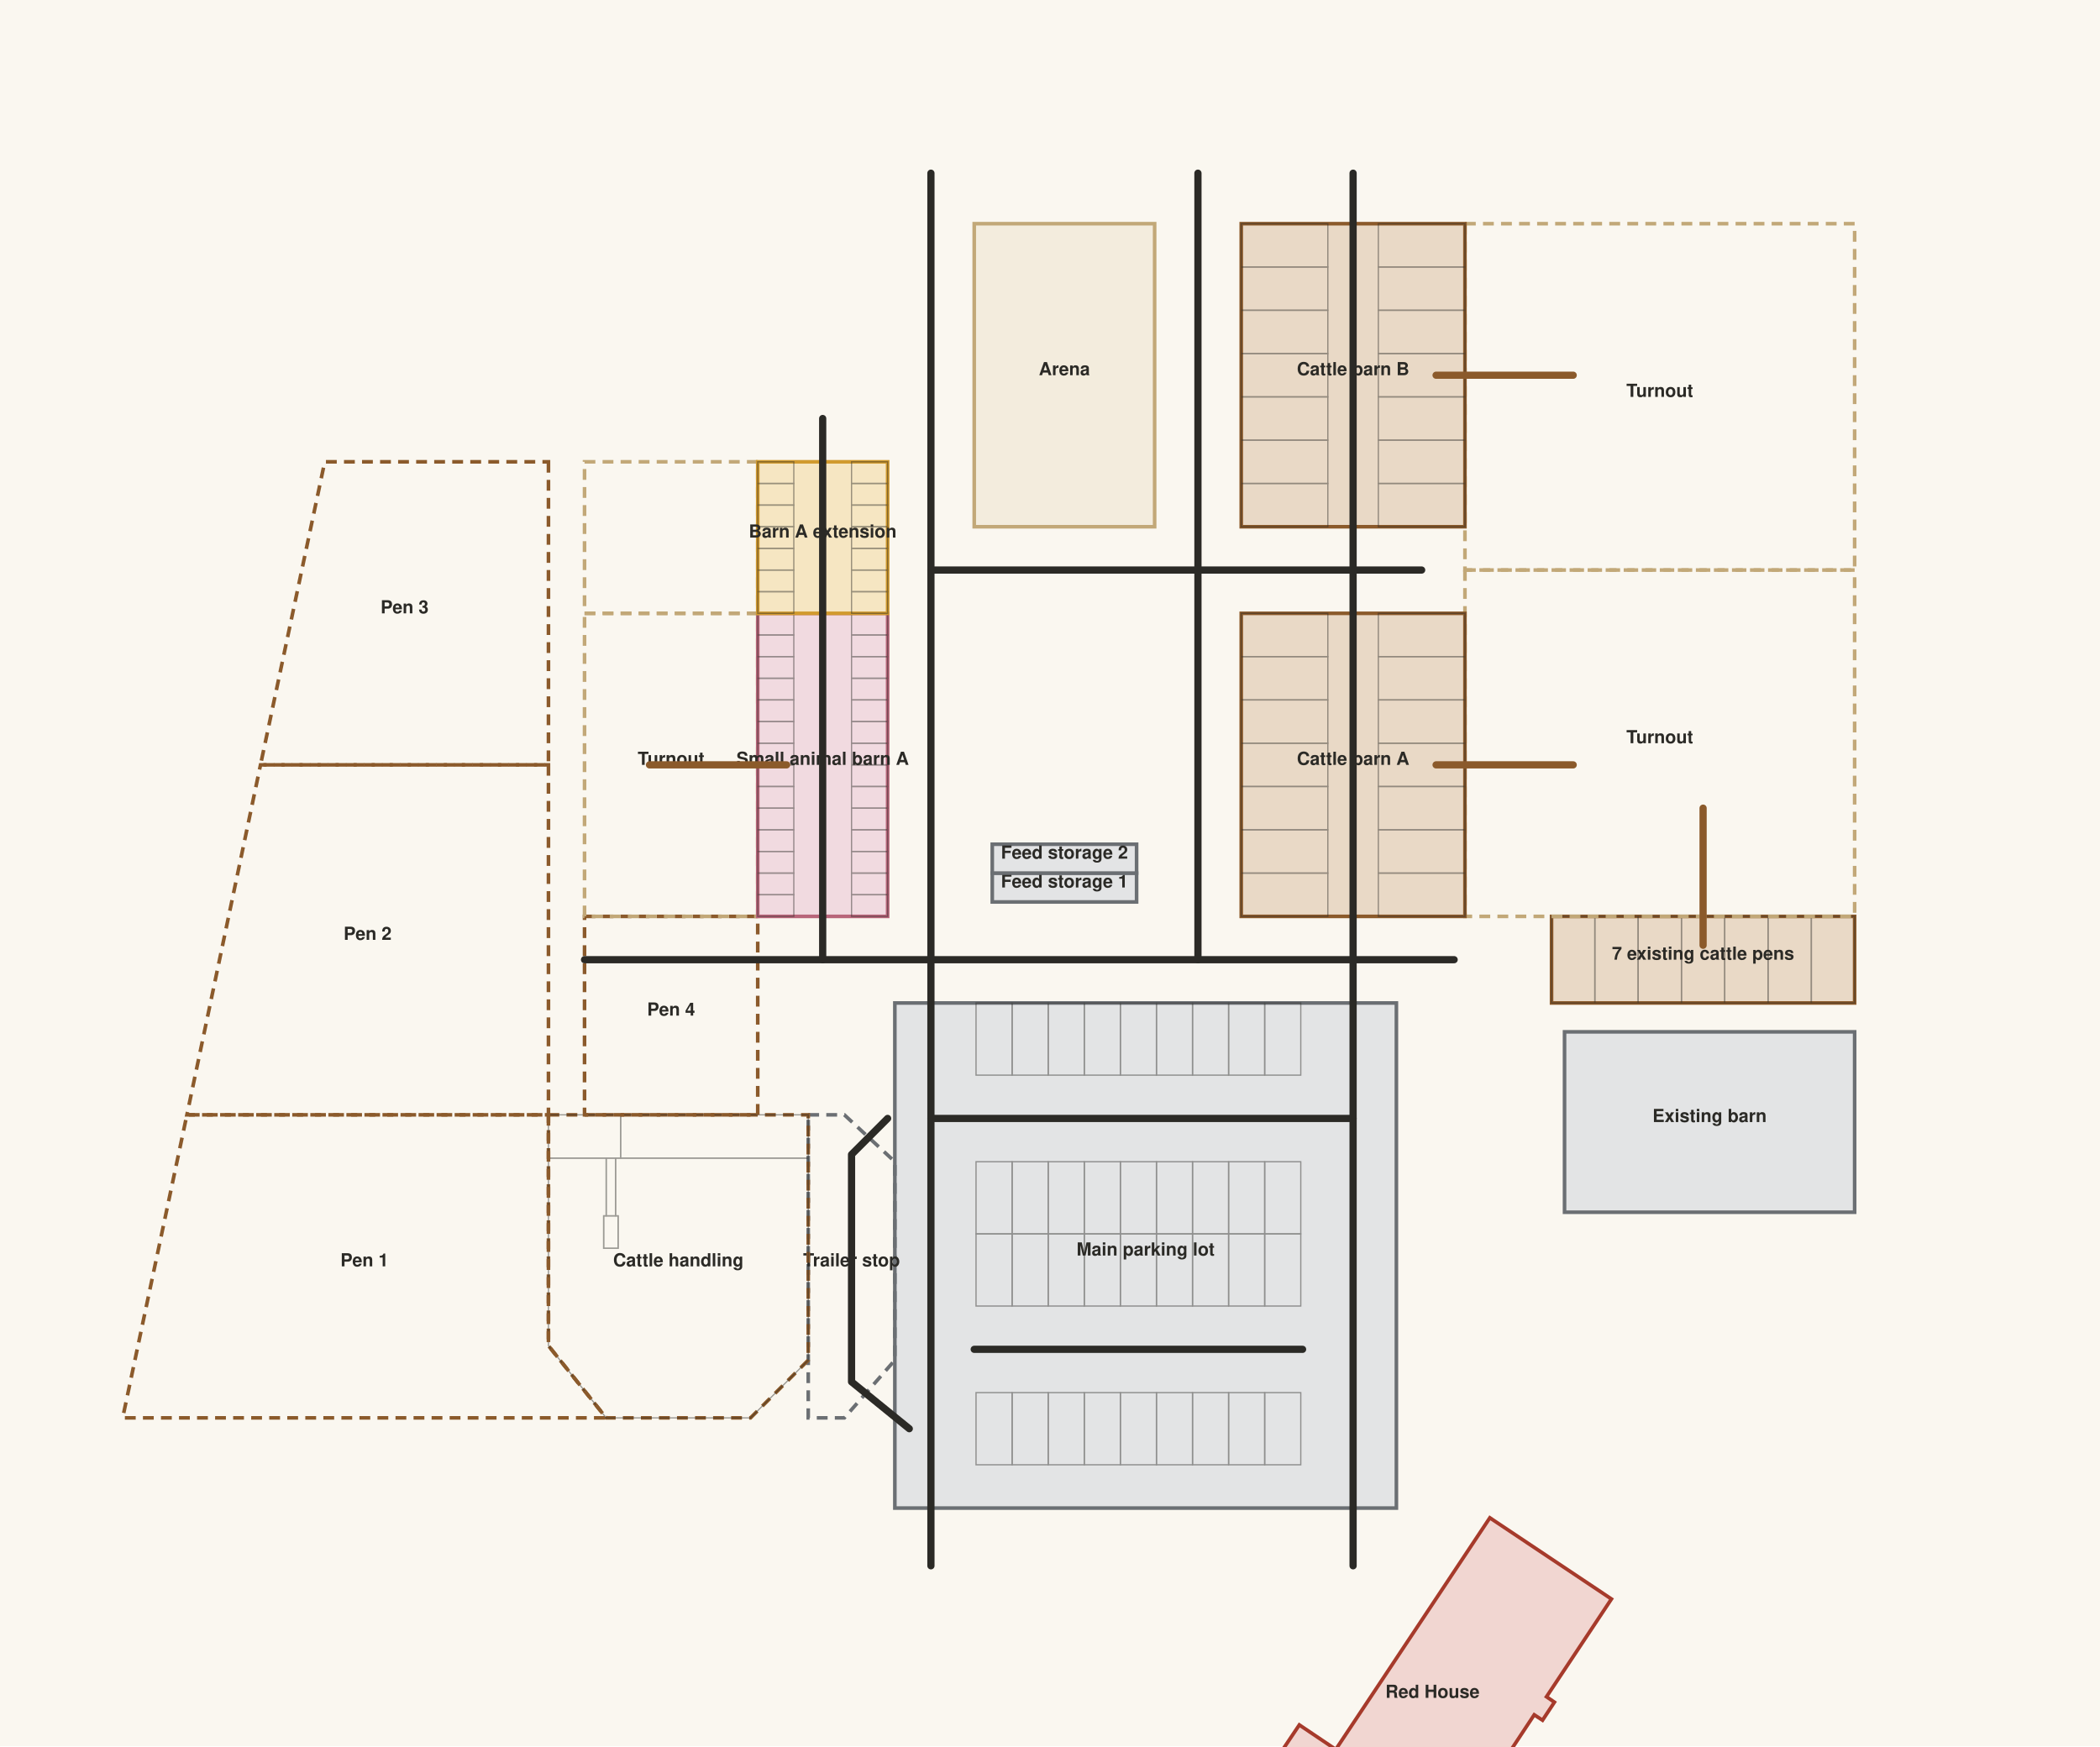
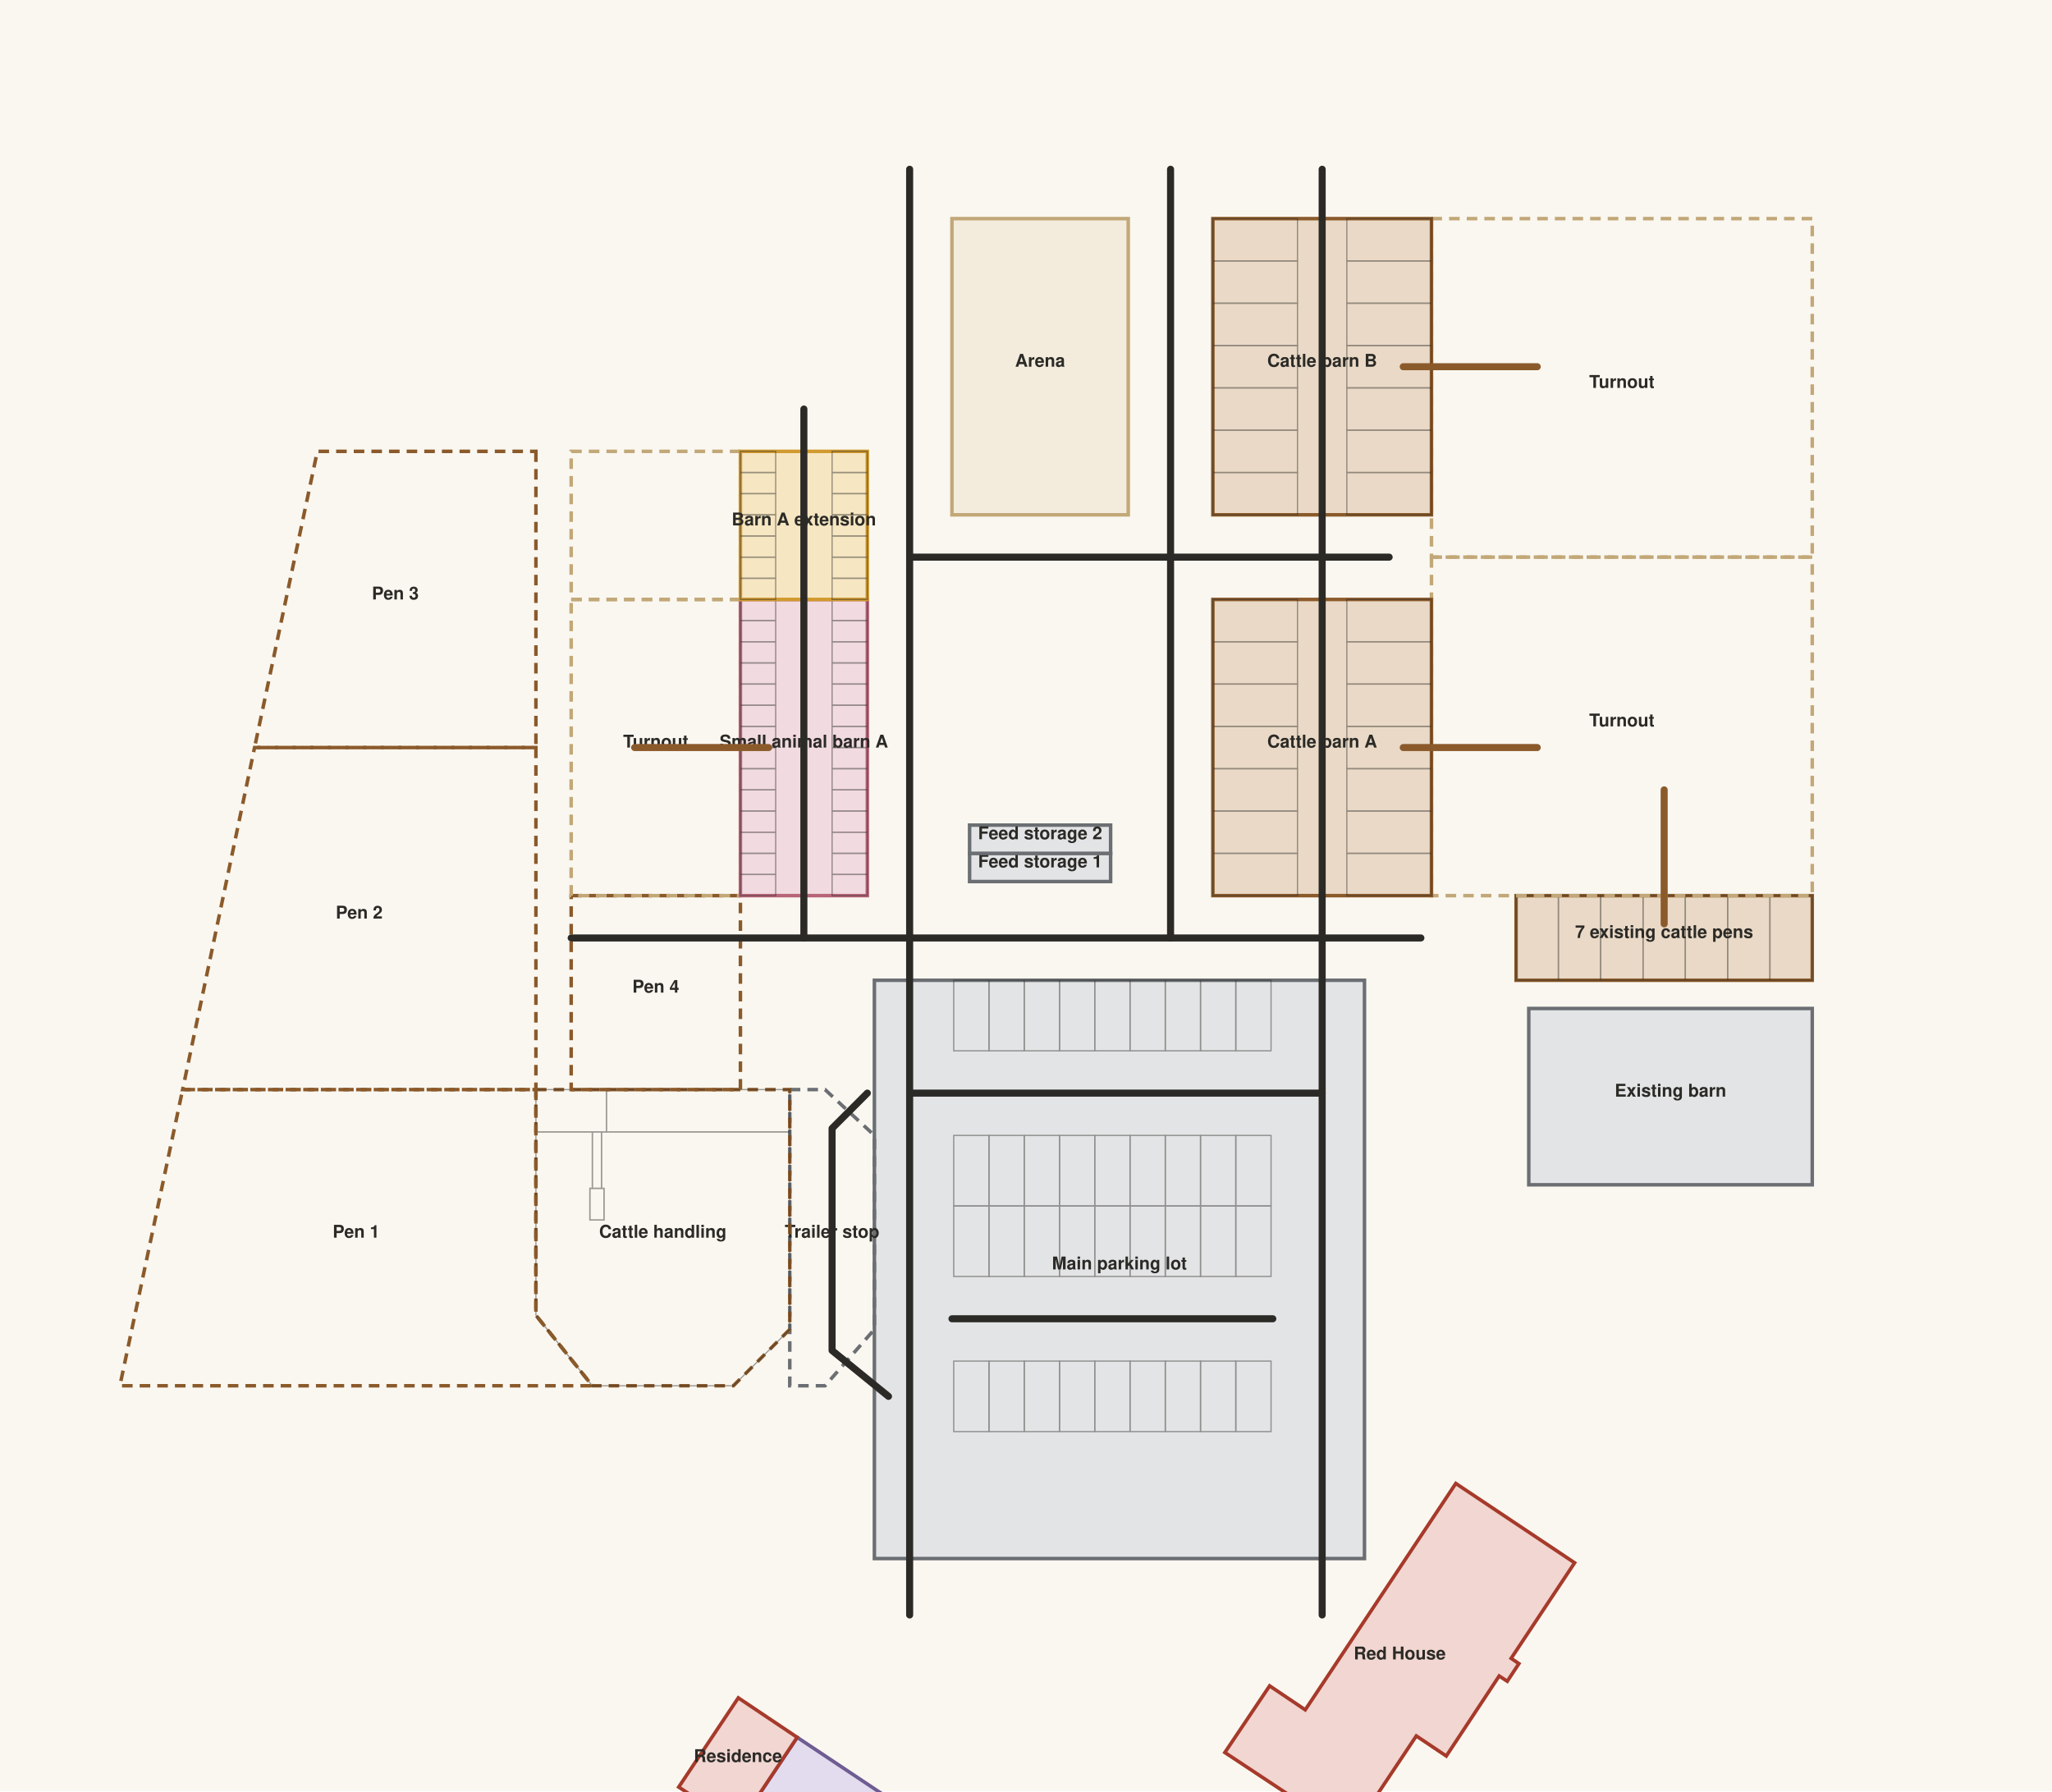
- <svg xmlns="http://www.w3.org/2000/svg" viewBox="-234.0 -38 582.0 484" font-family="Avenir Next,Helvetica,Arial,sans-serif">
-   <rect x="-234.0" y="-38" width="582.0" height="484" fill="#FAF7F0" />
+ <svg xmlns="http://www.w3.org/2000/svg" viewBox="-234.0 -38 582.0 508" font-family="Avenir Next,Helvetica,Arial,sans-serif">
+   <rect x="-234.0" y="-38" width="582.0" height="508" fill="#FAF7F0" />
  <g id="level-1">
    <g id="existing-barn">
      <rect x="199.6" y="248" width="80.4" height="50" fill="#E3E4E5" stroke="#6B6F73" stroke-width="1" />
      <text x="239.8" y="273.0" text-anchor="middle" font-size="5" font-weight="700" fill="#2B2A26">Existing barn</text>
    </g>
    <g id="existing-pens">
      <rect x="196" y="216" width="84" height="24" fill="#E9D9C6" stroke="#8B5A2B" stroke-width="1" />
      <g fill="none" stroke="#2B2A26" stroke-width=".35" opacity=".45">
        <rect x="196" y="216" width="12" height="24" />
        <rect x="208" y="216" width="12" height="24" />
        <rect x="220" y="216" width="12" height="24" />
        <rect x="232" y="216" width="12" height="24" />
        <rect x="244" y="216" width="12" height="24" />
        <rect x="256" y="216" width="12" height="24" />
        <rect x="268" y="216" width="12" height="24" />
      </g>
      <text x="238.0" y="228.0" text-anchor="middle" font-size="5" font-weight="700" fill="#2B2A26">7 existing cattle pens</text>
    </g>
    <g id="parking">
-       <polygon points="14.0,240 153.0,240 153.0,380 14.0,380" fill="#E3E4E5" stroke="#6B6F73" stroke-width="1" />
+       <polygon points="14.0,240 153.0,240 153.0,404 14.0,404" fill="#E3E4E5" stroke="#6B6F73" stroke-width="1" />
      <g fill="none" stroke="#2B2A26" stroke-width=".35" opacity=".45">
        <rect x="36.5" y="240" width="10" height="20" />
        <rect x="46.5" y="240" width="10" height="20" />
        <rect x="56.5" y="240" width="10" height="20" />
        <rect x="66.5" y="240" width="10" height="20" />
        <rect x="76.5" y="240" width="10" height="20" />
        <rect x="86.5" y="240" width="10" height="20" />
        <rect x="96.5" y="240" width="10" height="20" />
        <rect x="106.5" y="240" width="10" height="20" />
        <rect x="116.5" y="240" width="10" height="20" />
        <rect x="36.5" y="284" width="10" height="20" />
        <rect x="46.5" y="284" width="10" height="20" />
        <rect x="56.5" y="284" width="10" height="20" />
        <rect x="66.5" y="284" width="10" height="20" />
        <rect x="76.5" y="284" width="10" height="20" />
        <rect x="86.5" y="284" width="10" height="20" />
        <rect x="96.5" y="284" width="10" height="20" />
        <rect x="106.5" y="284" width="10" height="20" />
        <rect x="116.5" y="284" width="10" height="20" />
        <rect x="36.5" y="304" width="10" height="20" />
        <rect x="46.5" y="304" width="10" height="20" />
        <rect x="56.5" y="304" width="10" height="20" />
        <rect x="66.5" y="304" width="10" height="20" />
        <rect x="76.5" y="304" width="10" height="20" />
        <rect x="86.5" y="304" width="10" height="20" />
        <rect x="96.5" y="304" width="10" height="20" />
        <rect x="106.5" y="304" width="10" height="20" />
        <rect x="116.5" y="304" width="10" height="20" />
        <rect x="36.5" y="348" width="10" height="20" />
        <rect x="46.5" y="348" width="10" height="20" />
        <rect x="56.5" y="348" width="10" height="20" />
        <rect x="66.5" y="348" width="10" height="20" />
        <rect x="76.5" y="348" width="10" height="20" />
        <rect x="86.5" y="348" width="10" height="20" />
        <rect x="96.5" y="348" width="10" height="20" />
        <rect x="106.5" y="348" width="10" height="20" />
        <rect x="116.5" y="348" width="10" height="20" />
      </g>
-       <text x="83.5" y="310.0" text-anchor="middle" font-size="5" font-weight="700" fill="#2B2A26">Main parking lot</text>
+       <text x="83.5" y="322.0" text-anchor="middle" font-size="5" font-weight="700" fill="#2B2A26">Main parking lot</text>
    </g>
    <g id="trailer-stop">
      <polygon points="-10.0,271 0.0,271 14.0,284 14.0,339 0.0,355 -10.0,355" fill="none" stroke="#6B6F73" stroke-width="1" stroke-dasharray="3 2" />
      <text x="2.0" y="313.0" text-anchor="middle" font-size="5" font-weight="700" fill="#2B2A26">Trailer stop</text>
    </g>
    <g id="handling">
      <polygon points="-82.0,271 -10.0,271 -10.0,339 -26.0,355 -66.0,355 -82.0,335" fill="none" stroke="#8B5A2B" stroke-width="1" stroke-dasharray="3 2" />
      <g fill="none" stroke="#2B2A26" stroke-width=".35" opacity=".45">
        <polygon points="-82.0,283 -66.0,283 -66.0,299 -66.7,299 -66.7,308 -62.7,308 -62.7,299 -63.4,299 -63.4,283 -10.0,283 -10.0,339 -26.0,355 -66.0,355 -82.0,335" />
        <rect x="-62.0" y="271" width="52" height="12" />
        <rect x="-82.0" y="271" width="20" height="12" />
        <rect x="-66.0" y="283" width="2.6" height="16" />
        <rect x="-66.7" y="299" width="4" height="9" />
      </g>
      <text x="-46.0" y="313.0" text-anchor="middle" font-size="5" font-weight="700" fill="#2B2A26">Cattle handling</text>
    </g>
    <g id="holding-1">
      <polygon points="-82.0,271 -82.0,335 -66.0,355 -200.0,355 -182.2,271" fill="none" stroke="#8B5A2B" stroke-width="1" stroke-dasharray="3 2" />
      <text x="-133.0" y="313.0" text-anchor="middle" font-size="5" font-weight="700" fill="#2B2A26">Pen 1</text>
    </g>
    <g id="holding-2">
      <polygon points="-82.0,174.0 -82.0,271 -182.2,271 -161.8,174.0" fill="none" stroke="#8B5A2B" stroke-width="1" stroke-dasharray="3 2" />
      <text x="-132.125" y="222.5" text-anchor="middle" font-size="5" font-weight="700" fill="#2B2A26">Pen 2</text>
    </g>
    <g id="holding-3">
      <polygon points="-82.0,90 -82.0,174.0 -161.8,174.0 -144.0,90" fill="none" stroke="#8B5A2B" stroke-width="1" stroke-dasharray="3 2" />
      <text x="-121.875" y="132.0" text-anchor="middle" font-size="5" font-weight="700" fill="#2B2A26">Pen 3</text>
    </g>
    <g id="holding-4">
      <polygon points="-72,216 -24,216 -24,271 -72,271" fill="none" stroke="#8B5A2B" stroke-width="1" stroke-dasharray="3 2" />
      <text x="-48.0" y="243.5" text-anchor="middle" font-size="5" font-weight="700" fill="#2B2A26">Pen 4</text>
    </g>
    <g id="existing-red-house">
      <polygon points="167.7,454.3 176.2,460.0 191.2,437.3 193.5,438.8 196.8,433.8 194.6,432.3 212.6,405.2 178.9,382.7 136.2,446.9 126.1,440.1 113.4,459.0 148.9,482.5" fill="#F1D6D1" stroke="#A63A2B" stroke-width="1" />
      <text x="163.0" y="432.6" text-anchor="middle" font-size="5" font-weight="700" fill="#2B2A26">Red House</text>
    </g>
    <g id="horticulture">
      <polygon points="-7.9,454.7 75.0,509.9 58.2,535.2 -24.7,479.9" fill="#E2DCEE" stroke="#6E5C93" stroke-width="1" />
      <text x="25.15" y="494.95" text-anchor="middle" font-size="5" font-weight="700" fill="#2B2A26">Horticulture area</text>
+     </g>
+     <g id="residence">
+       <polygon points="-24.6,443.5 -7.9,454.7 -24.7,479.9 -41.5,468.8" fill="#F1D6D1" stroke="#A63A2B" stroke-width="1" />
+       <text x="-24.7" y="461.7" text-anchor="middle" font-size="5" font-weight="700" fill="#2B2A26">Residence</text>
    </g>
  </g>
  <g id="level-2">
    <g id="turnout-cattle-a">
      <rect x="172" y="120.0" width="108" height="96.0" fill="none" stroke="#C2A878" stroke-width="1" stroke-dasharray="3 2" />
      <text x="226.0" y="168.0" text-anchor="middle" font-size="5" font-weight="700" fill="#2B2A26">Turnout</text>
    </g>
    <g id="turnout-small-a">
      <rect x="-72" y="132" width="48" height="84" fill="none" stroke="#C2A878" stroke-width="1" stroke-dasharray="3 2" />
      <text x="-48.0" y="174.0" text-anchor="middle" font-size="5" font-weight="700" fill="#2B2A26">Turnout</text>
    </g>
    <g id="cattle-a">
      <rect x="110" y="132" width="62" height="84" fill="#E9D9C6" stroke="#8B5A2B" stroke-width="1" />
      <g fill="none" stroke="#2B2A26" stroke-width=".35" opacity=".45">
        <rect x="110" y="132" width="24" height="12" />
        <rect x="110" y="144" width="24" height="12" />
        <rect x="110" y="156" width="24" height="12" />
        <rect x="110" y="168" width="24" height="12" />
        <rect x="110" y="180" width="24" height="12" />
        <rect x="110" y="192" width="24" height="12" />
        <rect x="110" y="204" width="24" height="12" />
        <rect x="148" y="132" width="24" height="12" />
        <rect x="148" y="144" width="24" height="12" />
        <rect x="148" y="156" width="24" height="12" />
        <rect x="148" y="168" width="24" height="12" />
        <rect x="148" y="180" width="24" height="12" />
        <rect x="148" y="192" width="24" height="12" />
        <rect x="148" y="204" width="24" height="12" />
      </g>
      <text x="141.0" y="174.0" text-anchor="middle" font-size="5" font-weight="700" fill="#2B2A26">Cattle barn A</text>
    </g>
    <g id="small-a">
      <rect x="-24" y="132" width="36" height="84" fill="#F1DAE0" stroke="#B8657A" stroke-width="1" />
      <g fill="none" stroke="#2B2A26" stroke-width=".35" opacity=".45">
        <rect x="-24" y="132" width="10" height="6" />
        <rect x="-24" y="138" width="10" height="6" />
        <rect x="-24" y="144" width="10" height="6" />
        <rect x="-24" y="150" width="10" height="6" />
        <rect x="-24" y="156" width="10" height="6" />
        <rect x="-24" y="162" width="10" height="6" />
        <rect x="-24" y="168" width="10" height="6" />
        <rect x="-24" y="174" width="10" height="6" />
        <rect x="-24" y="180" width="10" height="6" />
        <rect x="-24" y="186" width="10" height="6" />
        <rect x="-24" y="192" width="10" height="6" />
        <rect x="-24" y="198" width="10" height="6" />
        <rect x="-24" y="204" width="10" height="6" />
        <rect x="-24" y="210" width="10" height="6" />
        <rect x="2" y="132" width="10" height="6" />
        <rect x="2" y="138" width="10" height="6" />
        <rect x="2" y="144" width="10" height="6" />
        <rect x="2" y="150" width="10" height="6" />
        <rect x="2" y="156" width="10" height="6" />
        <rect x="2" y="162" width="10" height="6" />
        <rect x="2" y="168" width="10" height="6" />
        <rect x="2" y="174" width="10" height="6" />
        <rect x="2" y="180" width="10" height="6" />
        <rect x="2" y="186" width="10" height="6" />
        <rect x="2" y="192" width="10" height="6" />
        <rect x="2" y="198" width="10" height="6" />
        <rect x="2" y="204" width="10" height="6" />
        <rect x="2" y="210" width="10" height="6" />
      </g>
      <text x="-6.0" y="174.0" text-anchor="middle" font-size="5" font-weight="700" fill="#2B2A26">Small animal barn A</text>
    </g>
    <g id="feed-1">
      <rect x="41" y="204" width="40" height="8" fill="#E3E4E5" stroke="#6B6F73" stroke-width="1" />
      <text x="61.0" y="208.0" text-anchor="middle" font-size="5" font-weight="700" fill="#2B2A26">Feed storage 1</text>
    </g>
  </g>
  <g id="level-3">
    <g id="turnout-small-b">
      <rect x="-72" y="90" width="48" height="42" fill="none" stroke="#C2A878" stroke-width="1" stroke-dasharray="3 2" />
      <text x="-48.0" y="111.0" text-anchor="middle" font-size="5" font-weight="700" fill="#2B2A26" />
    </g>
    <g id="turnout-cattle-b">
      <rect x="172" y="24" width="108" height="96.0" fill="none" stroke="#C2A878" stroke-width="1" stroke-dasharray="3 2" />
      <text x="226.0" y="72.0" text-anchor="middle" font-size="5" font-weight="700" fill="#2B2A26">Turnout</text>
    </g>
    <g id="cattle-b">
      <rect x="110" y="24" width="62" height="84" fill="#E9D9C6" stroke="#8B5A2B" stroke-width="1" />
      <g fill="none" stroke="#2B2A26" stroke-width=".35" opacity=".45">
        <rect x="110" y="24" width="24" height="12" />
        <rect x="110" y="36" width="24" height="12" />
        <rect x="110" y="48" width="24" height="12" />
        <rect x="110" y="60" width="24" height="12" />
        <rect x="110" y="72" width="24" height="12" />
        <rect x="110" y="84" width="24" height="12" />
        <rect x="110" y="96" width="24" height="12" />
        <rect x="148" y="24" width="24" height="12" />
        <rect x="148" y="36" width="24" height="12" />
        <rect x="148" y="48" width="24" height="12" />
        <rect x="148" y="60" width="24" height="12" />
        <rect x="148" y="72" width="24" height="12" />
        <rect x="148" y="84" width="24" height="12" />
        <rect x="148" y="96" width="24" height="12" />
      </g>
      <text x="141.0" y="66.0" text-anchor="middle" font-size="5" font-weight="700" fill="#2B2A26">Cattle barn B</text>
    </g>
    <g id="small-b">
      <rect x="-24" y="90" width="36" height="42" fill="#F6E6C2" stroke="#D19A2E" stroke-width="1" />
      <g fill="none" stroke="#2B2A26" stroke-width=".35" opacity=".45">
        <rect x="-24" y="90" width="10" height="6" />
        <rect x="-24" y="96" width="10" height="6" />
        <rect x="-24" y="102" width="10" height="6" />
        <rect x="-24" y="108" width="10" height="6" />
        <rect x="-24" y="114" width="10" height="6" />
        <rect x="-24" y="120" width="10" height="6" />
        <rect x="-24" y="126" width="10" height="6" />
        <rect x="2" y="90" width="10" height="6" />
        <rect x="2" y="96" width="10" height="6" />
        <rect x="2" y="102" width="10" height="6" />
        <rect x="2" y="108" width="10" height="6" />
        <rect x="2" y="114" width="10" height="6" />
        <rect x="2" y="120" width="10" height="6" />
        <rect x="2" y="126" width="10" height="6" />
      </g>
      <text x="-6.0" y="111.0" text-anchor="middle" font-size="5" font-weight="700" fill="#2B2A26">Barn A extension</text>
    </g>
    <g id="arena">
      <rect x="36" y="24" width="50" height="84" fill="#F3ECDD" stroke="#C2A878" stroke-width="1" />
      <text x="61.0" y="66.0" text-anchor="middle" font-size="5" font-weight="700" fill="#2B2A26">Arena</text>
    </g>
    <g id="feed-2">
      <rect x="41" y="196" width="40" height="8" fill="#E3E4E5" stroke="#6B6F73" stroke-width="1" />
      <text x="61.0" y="200.0" text-anchor="middle" font-size="5" font-weight="700" fill="#2B2A26">Feed storage 2</text>
    </g>
  </g>
  <g id="drives" />
  <g id="circulation">
    <polyline id="lane-west" points="24.0,10 24.0,272" fill="none" stroke="#2B2A26" stroke-width="2" stroke-linecap="round" stroke-linejoin="round" />
    <polyline id="lane-east" points="98.0,10 98.0,228.0" fill="none" stroke="#2B2A26" stroke-width="2" stroke-linecap="round" stroke-linejoin="round" />
    <polyline id="drive-cross" points="-72,228.0 169,228.0" fill="none" stroke="#2B2A26" stroke-width="2" stroke-linecap="round" stroke-linejoin="round" />
    <polyline id="lane-mid" points="24.0,120.0 160,120.0" fill="none" stroke="#2B2A26" stroke-width="2" stroke-linecap="round" stroke-linejoin="round" />
    <polyline id="aisle-cattle" points="141.0,10 141.0,272" fill="none" stroke="#2B2A26" stroke-width="2" stroke-linecap="round" stroke-linejoin="round" />
    <polyline id="aisle-small" points="-6.0,78 -6.0,228.0" fill="none" stroke="#2B2A26" stroke-width="2" stroke-linecap="round" stroke-linejoin="round" />
-     <polyline id="loop-parking" points="141.0,396 141.0,272 24.0,272 24.0,396" fill="none" stroke="#2B2A26" stroke-width="2" stroke-linecap="round" stroke-linejoin="round" />
+     <polyline id="loop-parking" points="141.0,420 141.0,272 24.0,272 24.0,420" fill="none" stroke="#2B2A26" stroke-width="2" stroke-linecap="round" stroke-linejoin="round" />
    <polyline id="loop-mid" points="127.0,336 36.0,336" fill="none" stroke="#2B2A26" stroke-width="2" stroke-linecap="round" stroke-linejoin="round" />
    <polyline id="trailers" points="12.0,272 2.0,282 2.0,345 18.0,358" fill="none" stroke="#2B2A26" stroke-width="2" stroke-linecap="round" stroke-linejoin="round" />
    <polyline id="an-cattle-a" points="164,174.0 202,174.0" fill="none" stroke="#8B5A2B" stroke-width="2" stroke-linecap="round" stroke-linejoin="round" />
    <polyline id="an-cattle-b" points="164,66.0 202,66.0" fill="none" stroke="#8B5A2B" stroke-width="2" stroke-linecap="round" stroke-linejoin="round" />
    <polyline id="an-small-a" points="-16,174.0 -54,174.0" fill="none" stroke="#8B5A2B" stroke-width="2" stroke-linecap="round" stroke-linejoin="round" />
    <polyline id="an-pens" points="238.0,224 238.0,186" fill="none" stroke="#8B5A2B" stroke-width="2" stroke-linecap="round" stroke-linejoin="round" />
  </g>
</svg>
